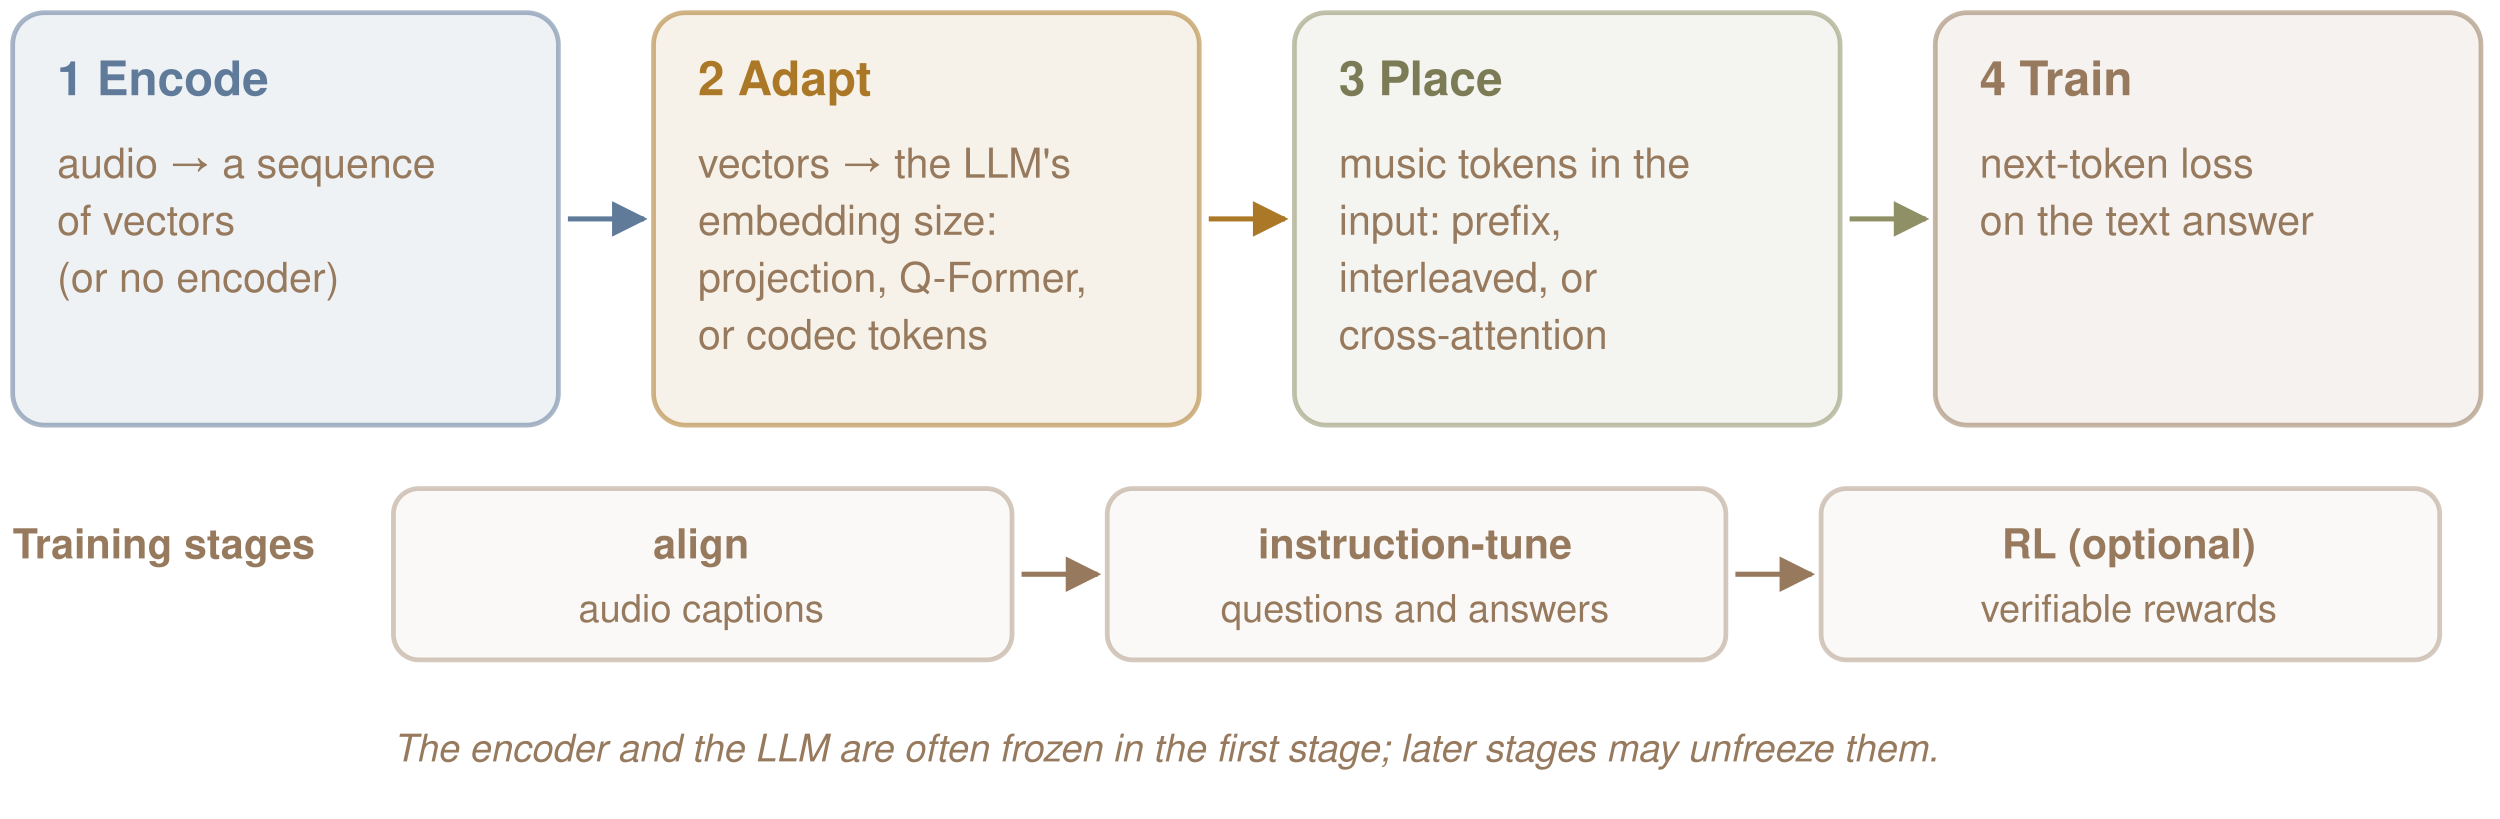
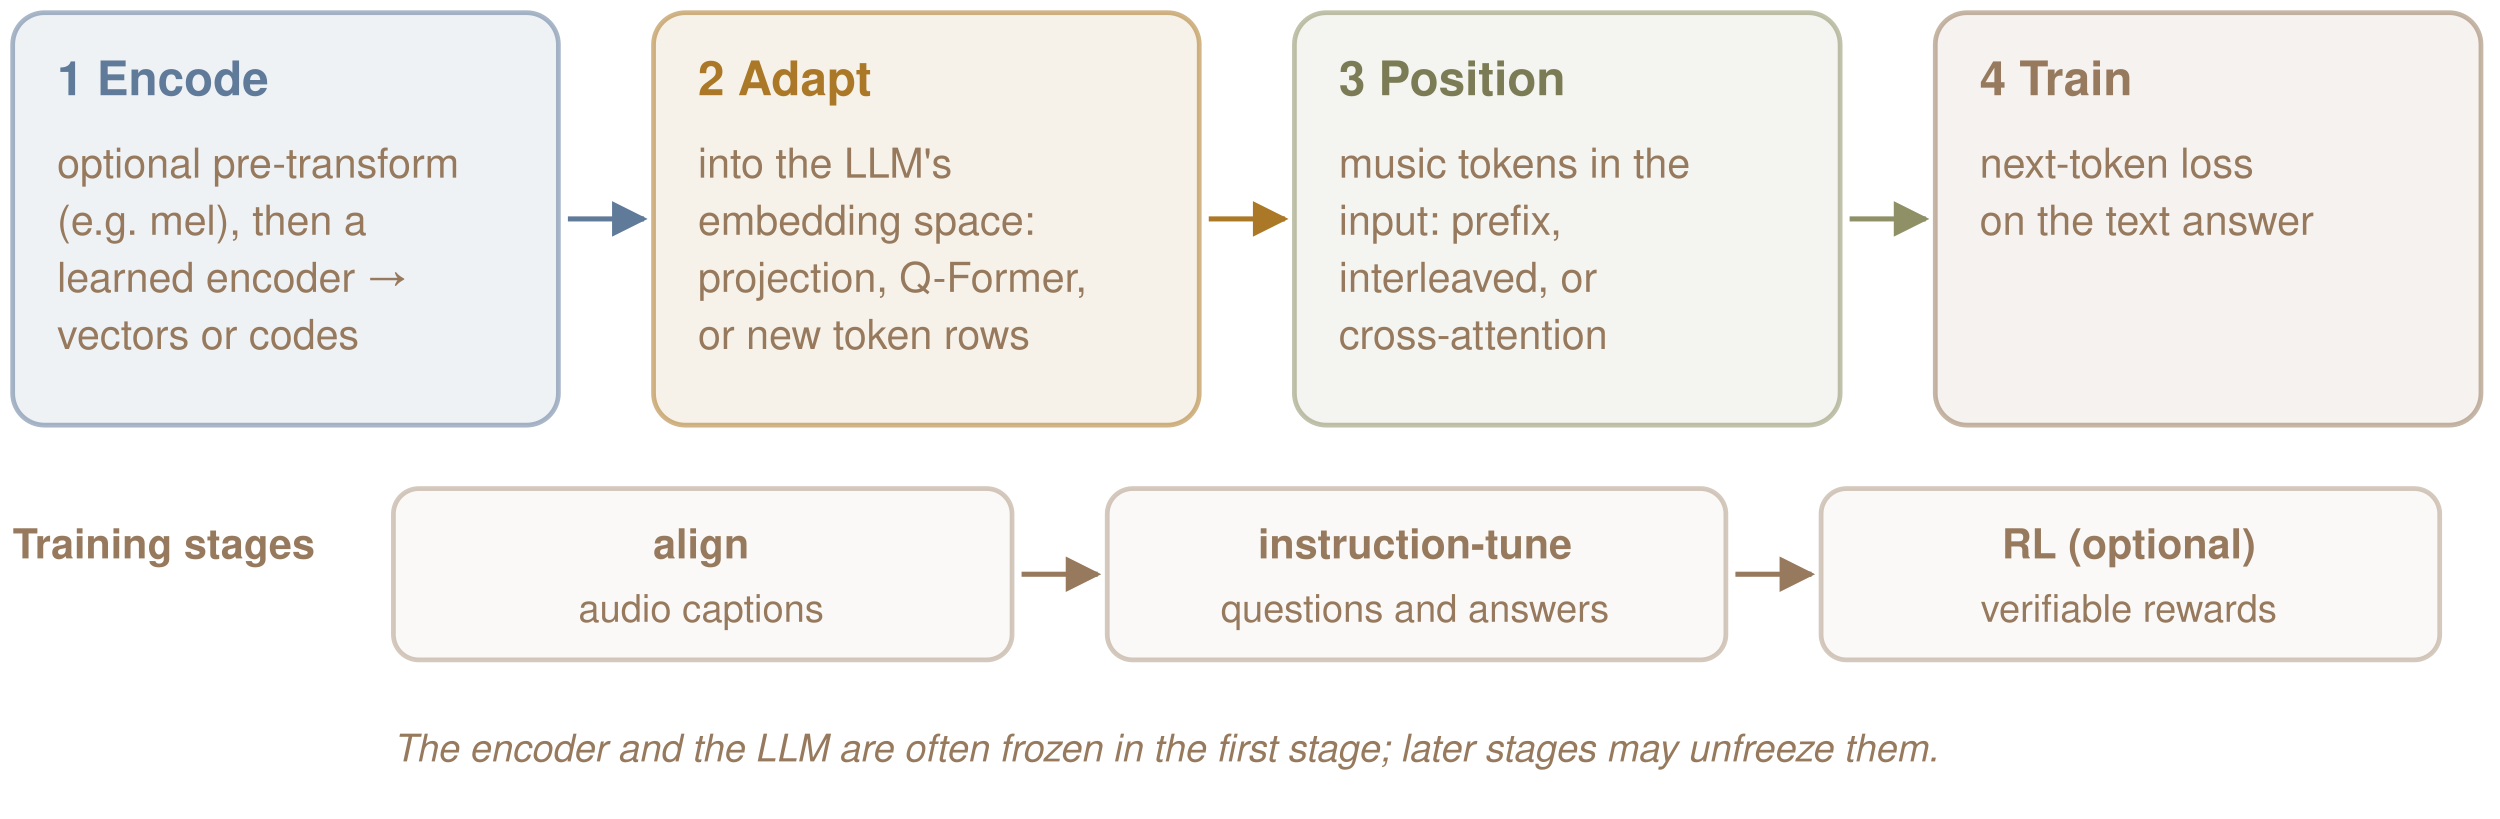
<svg xmlns="http://www.w3.org/2000/svg" viewBox="-4 -4 788 258" font-family="Helvetica Neue, Helvetica, Arial, sans-serif" role="img" aria-labelledby="t d">
  <style>@media (prefers-color-scheme: dark) {
[fill="#977a5d"] { fill: #a99178 } [stroke="#977a5d"] { stroke: #a99178 }
[fill="#607b9a"] { fill: #8297af } [stroke="#607b9a"] { stroke: #8297af }
[fill="#ab7827"] { fill: #d9aa57 } [stroke="#ab7827"] { stroke: #d9aa57 }
[fill="#7b7c55"], [fill="#8f9066"] { fill: #6f9363 } [stroke="#8f9066"] { stroke: #6f9363 }
[fill-opacity="0.14"] { fill-opacity: 0.2 }
}</style>
  <defs>
    <marker id="ah-607b9a" viewBox="0 0 10 10" refX="9" refY="5" markerWidth="7" markerHeight="7" orient="auto-start-reverse">
      <path d="M0,0 L10,5 L0,10 z" fill="#607b9a" />
    </marker>
    <marker id="ah-8f9066" viewBox="0 0 10 10" refX="9" refY="5" markerWidth="7" markerHeight="7" orient="auto-start-reverse">
      <path d="M0,0 L10,5 L0,10 z" fill="#8f9066" />
    </marker>
    <marker id="ah-977a5d" viewBox="0 0 10 10" refX="9" refY="5" markerWidth="7" markerHeight="7" orient="auto-start-reverse">
      <path d="M0,0 L10,5 L0,10 z" fill="#977a5d" />
    </marker>
    <marker id="ah-ab7827" viewBox="0 0 10 10" refX="9" refY="5" markerWidth="7" markerHeight="7" orient="auto-start-reverse">
      <path d="M0,0 L10,5 L0,10 z" fill="#ab7827" />
    </marker>
  </defs>
  <rect x="0" y="0" width="172" height="130" rx="10" fill="#607b9a" fill-opacity="0.1" stroke="#607b9a" stroke-opacity="0.55" stroke-width="1.5" />
  <text x="14" y="26" font-size="15" font-weight="700" text-anchor="start" fill="#607b9a">1  Encode</text>
-   <text x="14" y="52" font-size="13" font-weight="400" text-anchor="start" fill="#977a5d">audio → a sequence</text>
-   <text x="14" y="70" font-size="13" font-weight="400" text-anchor="start" fill="#977a5d">of vectors</text>
-   <text x="14" y="88" font-size="13" font-weight="400" text-anchor="start" fill="#977a5d">(or no encoder)</text>
+   <text x="14" y="52" font-size="13" font-weight="400" text-anchor="start" fill="#977a5d">optional pre-transform</text>
+   <text x="14" y="70" font-size="13" font-weight="400" text-anchor="start" fill="#977a5d">(e.g. mel), then a</text>
+   <text x="14" y="88" font-size="13" font-weight="400" text-anchor="start" fill="#977a5d">learned encoder →</text>
+   <text x="14" y="106" font-size="13" font-weight="400" text-anchor="start" fill="#977a5d">vectors or codes</text>
  <line x1="175" y1="65" x2="199" y2="65" stroke="#607b9a" stroke-width="1.6" stroke-opacity="1" marker-end="url(#ah-607b9a)" />
  <rect x="202" y="0" width="172" height="130" rx="10" fill="#ab7827" fill-opacity="0.1" stroke="#ab7827" stroke-opacity="0.55" stroke-width="1.5" />
  <text x="216" y="26" font-size="15" font-weight="700" text-anchor="start" fill="#ab7827">2  Adapt</text>
-   <text x="216" y="52" font-size="13" font-weight="400" text-anchor="start" fill="#977a5d">vectors → the LLM's</text>
-   <text x="216" y="70" font-size="13" font-weight="400" text-anchor="start" fill="#977a5d">embedding size:</text>
+   <text x="216" y="52" font-size="13" font-weight="400" text-anchor="start" fill="#977a5d">into the LLM's</text>
+   <text x="216" y="70" font-size="13" font-weight="400" text-anchor="start" fill="#977a5d">embedding space:</text>
  <text x="216" y="88" font-size="13" font-weight="400" text-anchor="start" fill="#977a5d">projection, Q-Former,</text>
-   <text x="216" y="106" font-size="13" font-weight="400" text-anchor="start" fill="#977a5d">or codec tokens</text>
+   <text x="216" y="106" font-size="13" font-weight="400" text-anchor="start" fill="#977a5d">or new token rows</text>
  <line x1="377" y1="65" x2="401" y2="65" stroke="#ab7827" stroke-width="1.6" stroke-opacity="1" marker-end="url(#ah-ab7827)" />
  <rect x="404" y="0" width="172" height="130" rx="10" fill="#8f9066" fill-opacity="0.1" stroke="#8f9066" stroke-opacity="0.55" stroke-width="1.5" />
-   <text x="418" y="26" font-size="15" font-weight="700" text-anchor="start" fill="#7b7c55">3  Place</text>
+   <text x="418" y="26" font-size="15" font-weight="700" text-anchor="start" fill="#7b7c55">3  Position</text>
  <text x="418" y="52" font-size="13" font-weight="400" text-anchor="start" fill="#977a5d">music tokens in the</text>
  <text x="418" y="70" font-size="13" font-weight="400" text-anchor="start" fill="#977a5d">input: prefix,</text>
  <text x="418" y="88" font-size="13" font-weight="400" text-anchor="start" fill="#977a5d">interleaved, or</text>
  <text x="418" y="106" font-size="13" font-weight="400" text-anchor="start" fill="#977a5d">cross-attention</text>
  <line x1="579" y1="65" x2="603" y2="65" stroke="#8f9066" stroke-width="1.6" stroke-opacity="1" marker-end="url(#ah-8f9066)" />
  <rect x="606" y="0" width="172" height="130" rx="10" fill="#977a5d" fill-opacity="0.1" stroke="#977a5d" stroke-opacity="0.55" stroke-width="1.5" />
  <text x="620" y="26" font-size="15" font-weight="700" text-anchor="start" fill="#977a5d">4  Train</text>
  <text x="620" y="52" font-size="13" font-weight="400" text-anchor="start" fill="#977a5d">next-token loss</text>
  <text x="620" y="70" font-size="13" font-weight="400" text-anchor="start" fill="#977a5d">on the text answer</text>
  <text x="0" y="172" font-size="13" font-weight="700" text-anchor="start" fill="#977a5d">Training stages</text>
  <rect x="120" y="150" width="195" height="54" rx="8" fill="#977a5d" fill-opacity="0.05" stroke="#977a5d" stroke-opacity="0.4" stroke-width="1.5" />
  <text x="217" y="172" font-size="13" font-weight="700" text-anchor="middle" fill="#977a5d">align</text>
  <text x="217" y="192" font-size="12" font-weight="400" text-anchor="middle" fill="#977a5d">audio captions</text>
  <line x1="318" y1="177" x2="342" y2="177" stroke="#977a5d" stroke-width="1.6" stroke-opacity="1" marker-end="url(#ah-977a5d)" />
  <rect x="345" y="150" width="195" height="54" rx="8" fill="#977a5d" fill-opacity="0.05" stroke="#977a5d" stroke-opacity="0.4" stroke-width="1.5" />
  <text x="442" y="172" font-size="13" font-weight="700" text-anchor="middle" fill="#977a5d">instruction-tune</text>
  <text x="442" y="192" font-size="12" font-weight="400" text-anchor="middle" fill="#977a5d">questions and answers</text>
  <line x1="543" y1="177" x2="567" y2="177" stroke="#977a5d" stroke-width="1.6" stroke-opacity="1" marker-end="url(#ah-977a5d)" />
  <rect x="570" y="150" width="195" height="54" rx="8" fill="#977a5d" fill-opacity="0.05" stroke="#977a5d" stroke-opacity="0.4" stroke-width="1.5" />
  <text x="667" y="172" font-size="13" font-weight="700" text-anchor="middle" fill="#977a5d">RL (optional)</text>
  <text x="667" y="192" font-size="12" font-weight="400" text-anchor="middle" fill="#977a5d">verifiable rewards</text>
  <text x="120" y="236" font-size="12" font-weight="400" text-anchor="start" fill="#977a5d" font-style="italic">The encoder and the LLM are often frozen in the first stage; later stages may unfreeze them.</text>
</svg>
